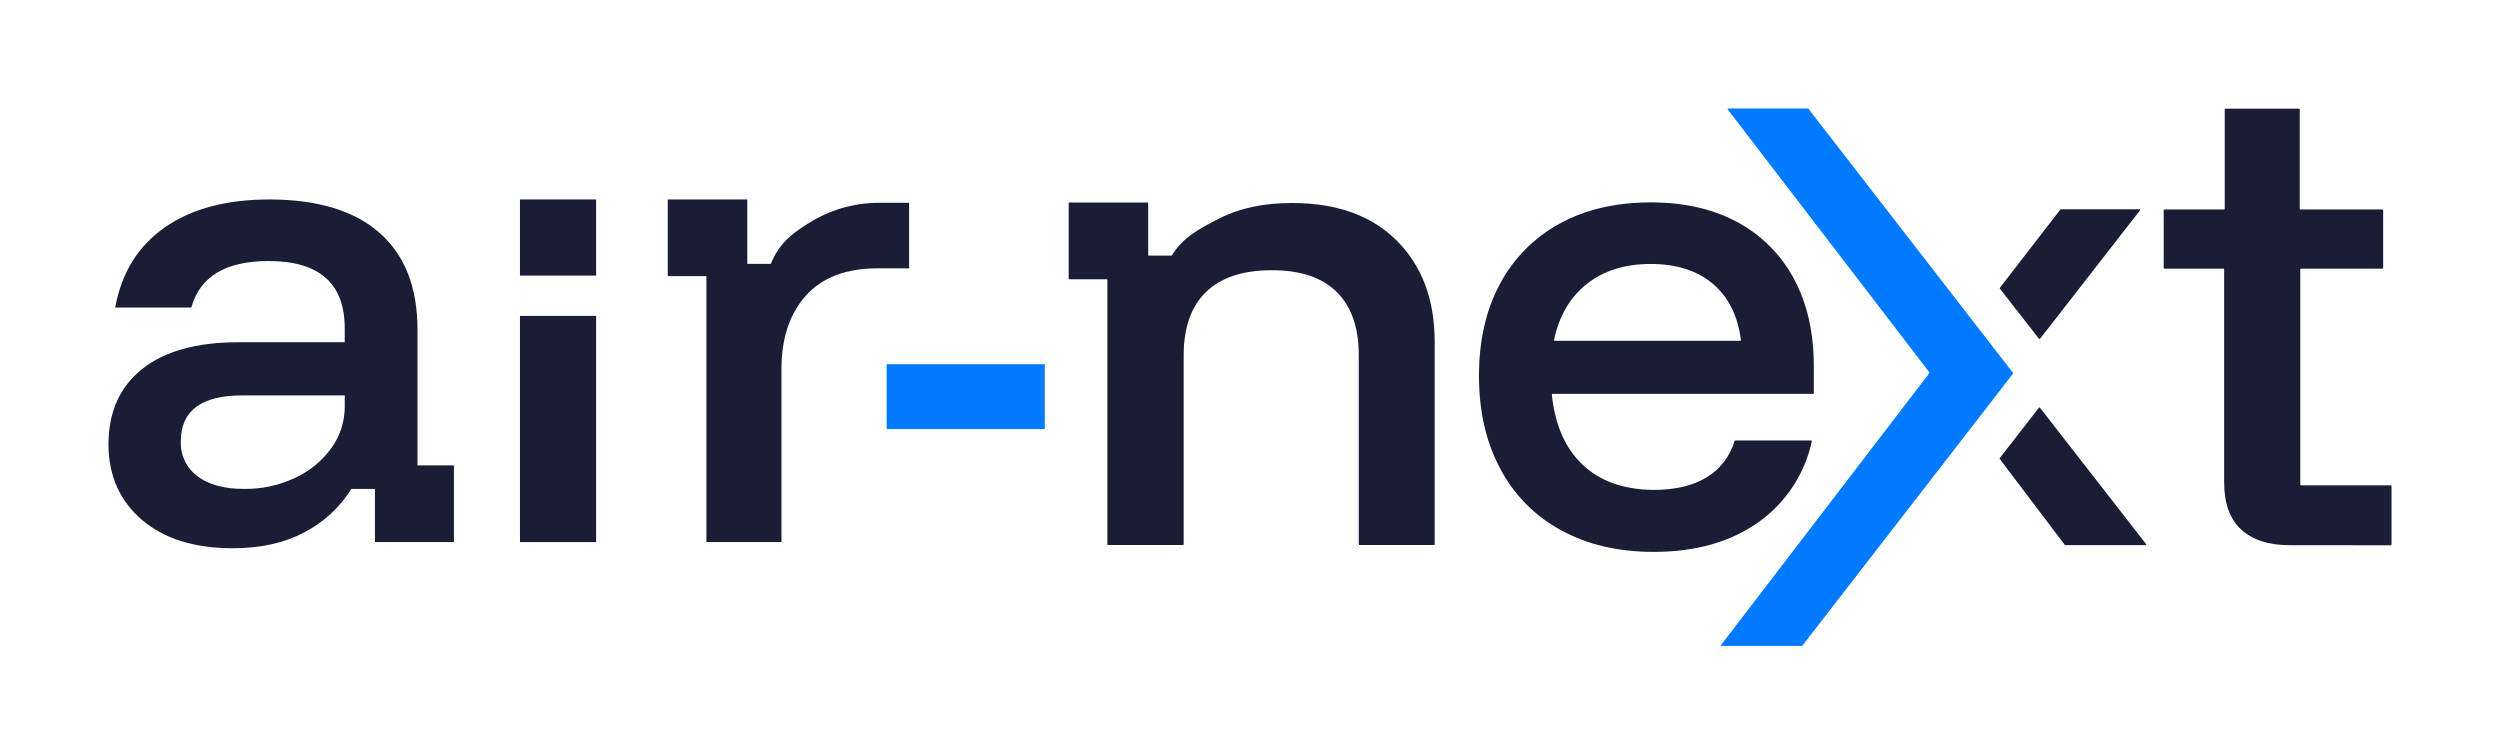
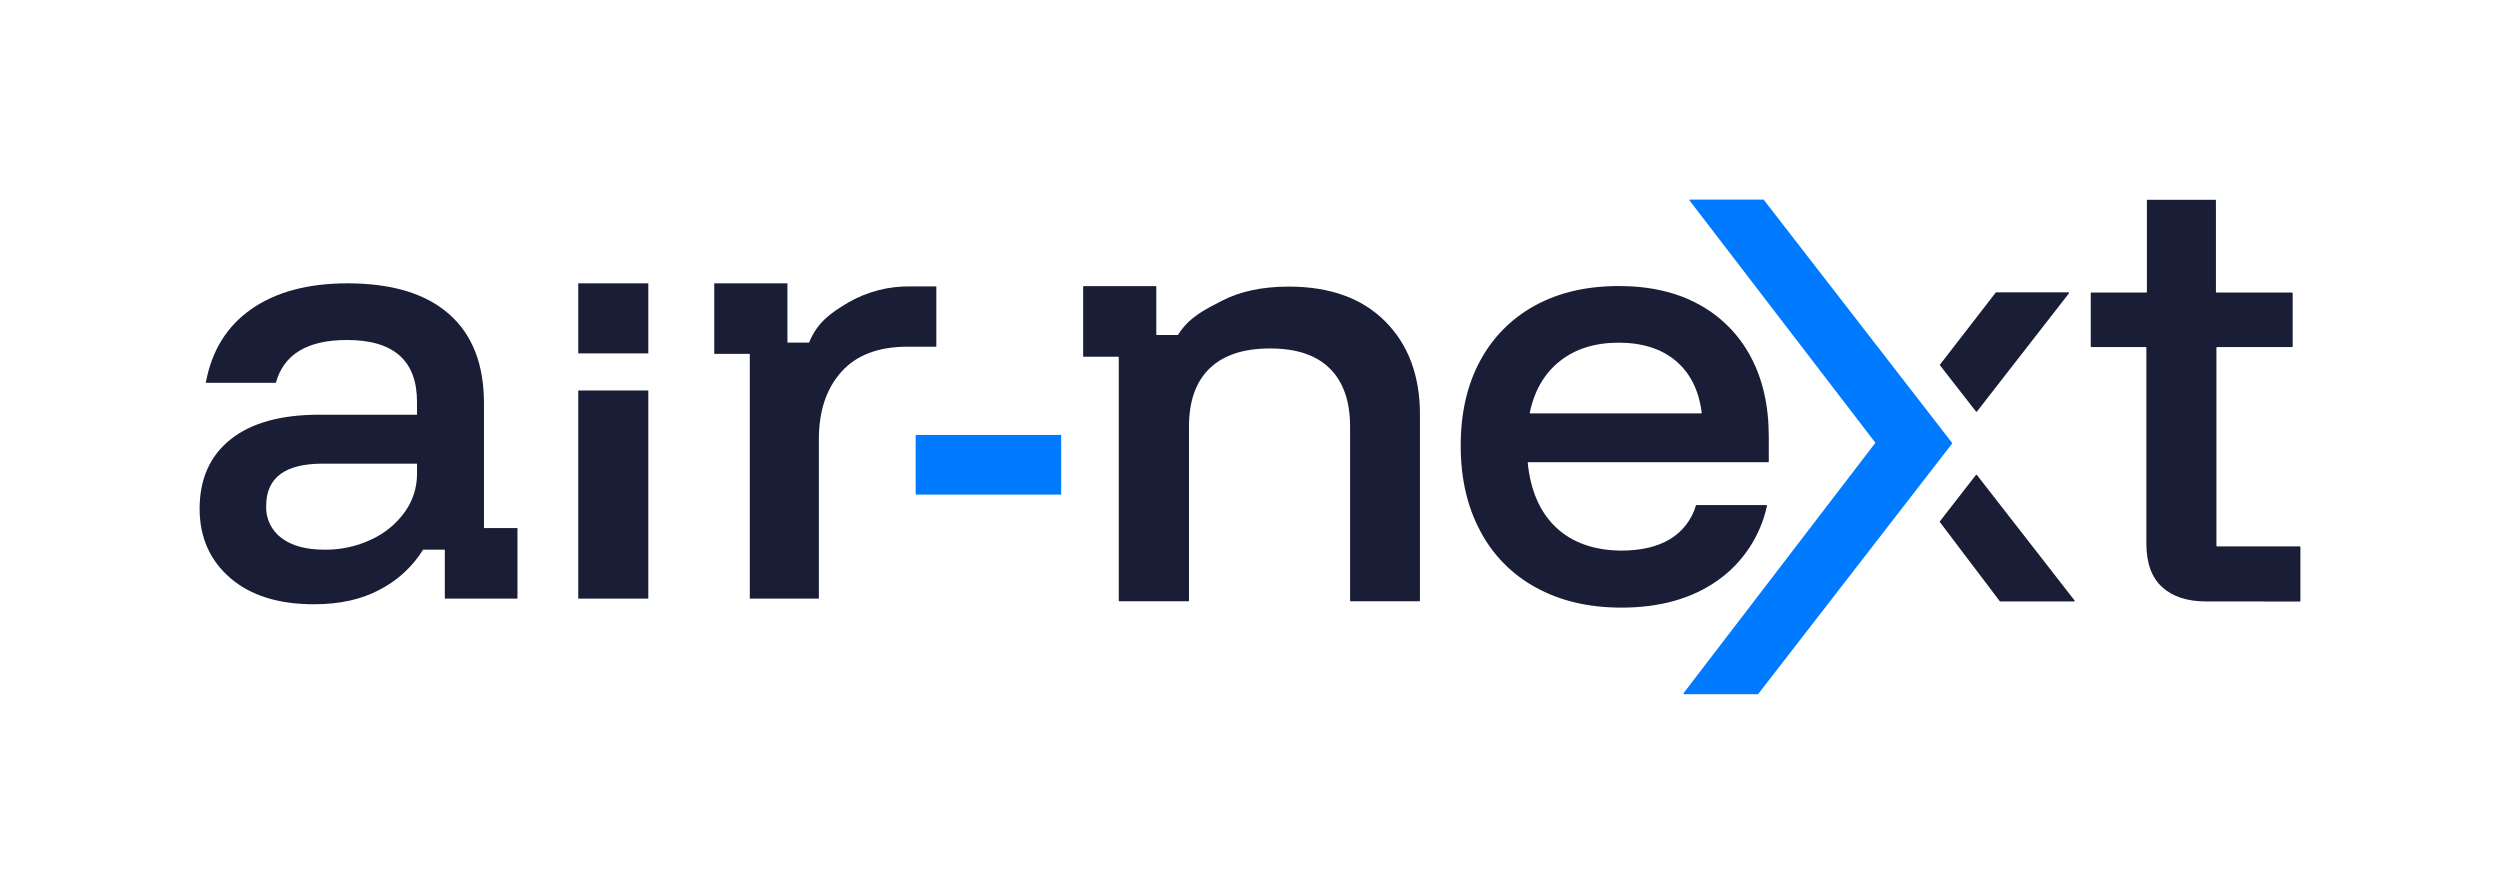
- <svg xmlns="http://www.w3.org/2000/svg" viewBox="119.22 149.49 691.49 208.67">
+ <svg xmlns="http://www.w3.org/2000/svg" viewBox="89.22 119.49 751.49 268.67">
  <defs>
    <style>.cls-2{fill:#1a1d36;}.cls-3{fill:#007AFF;}</style>
  </defs>
  <g id="Livello_2" data-name="Livello 2">
    <g id="Livello_1-2" data-name="Livello 1">
      <path class="cls-2" d="M183.6,301.13q-16,0-25.16-7.89t-9.22-20.75q0-13.49,9.29-20.91t26.64-7.43h29.42v-3.87q0-18.59-21.06-18.59-17.81,0-21.37,12.86H151.08q2.63-14.42,13.7-22.15t28.89-7.74q20,0,30.5,9.21t10.53,26.72v37.63h10.07v21.21H222.93V284.72h-6.46a.09.09,0,0,0-.07,0,33.24,33.24,0,0,1-13,12Q195.21,301.14,183.6,301.13Zm3.1-16.41a32,32,0,0,0,14.24-3.1,25.53,25.53,0,0,0,10-8.28,19.6,19.6,0,0,0,3.64-11.54v-2.94H186.23q-17,0-17,12.7a11.44,11.44,0,0,0,4.64,9.68Q178.49,284.72,186.7,284.72Z" />
      <rect class="cls-2" x="263.04" y="236.87" width="21.06" height="62.56" />
      <path class="cls-2" d="M314.61,299.43V225.87H303.92V204.66h22v17.81h6.51c2.47-6.09,6.42-8.88,11.84-12.08a36,36,0,0,1,18.66-4.8h7.75v18.12H362q-13.15,0-19.9,7.58t-6.73,20.29v47.85Z" />
      <rect class="cls-2" x="263.04" y="204.66" width="21.06" height="21.06" />
      <path class="cls-3" d="M619.28,179.49h-22a.19.19,0,0,0-.15.31l55.74,72.67a.17.17,0,0,1,0,.23l-57.58,75.15a.2.2,0,0,0,.15.31H617.6a.18.18,0,0,0,.15-.08L676,252.85a.21.21,0,0,0,0-.24l-56.55-73A.18.18,0,0,0,619.28,179.49Z" />
      <rect class="cls-3" x="364.47" y="250.23" width="43.73" height="17.93" />
      <path class="cls-2" d="M752.37,300.28q-8.5,0-13.24-4.33t-4.72-13.17V224a.19.19,0,0,0-.19-.19H717.88a.18.18,0,0,1-.19-.19v-16a.18.18,0,0,1,.19-.19h16.5a.2.2,0,0,0,.19-.19v-27.5a.19.19,0,0,1,.18-.19h20.38a.2.2,0,0,1,.19.19v27.5a.19.19,0,0,0,.19.19H778.2a.18.18,0,0,1,.19.19v16a.18.18,0,0,1-.19.19H755.66a.2.2,0,0,0-.19.19v59.55a.19.19,0,0,0,.19.19h24.86a.19.19,0,0,1,.19.19v16.19a.18.18,0,0,1-.19.19Z" />
      <path class="cls-2" d="M683.49,243.19l27.64-35.52a.18.18,0,0,0-.15-.3H689.27a.21.21,0,0,0-.15.07l-16.74,21.64a.19.19,0,0,0,0,.23l10.81,13.88A.19.19,0,0,0,683.49,243.19Z" />
      <path class="cls-2" d="M672.34,276.43l18,23.78a.21.21,0,0,0,.15.07h22.18a.18.18,0,0,0,.15-.3l-29.35-37.71a.19.19,0,0,0-.3,0L672.34,276.2A.19.19,0,0,0,672.34,276.43Z" />
      <path class="cls-2" d="M576.62,302.14q-14.72,0-25.63-6a40.87,40.87,0,0,1-16.8-17q-5.9-11-5.89-25.7T534.11,228a40.75,40.75,0,0,1,16.49-16.65q10.68-5.88,25.24-5.88,13.93,0,24,5.5a38.21,38.21,0,0,1,15.57,15.64q5.49,10.14,5.5,24.08v7.55a.19.19,0,0,1-.19.19H548.64a.19.19,0,0,0-.19.21q1.29,12.56,8.5,19.38T576.46,285q9,0,14.71-3.41A17.6,17.6,0,0,0,599,271.45a.19.19,0,0,1,.18-.13h21a.19.19,0,0,1,.18.24A37,37,0,0,1,605.5,294Q593.95,302.14,576.62,302.14Zm-27.33-58.38h51.27a.2.2,0,0,0,.19-.22Q599.46,233.48,593,228t-17.19-5.5q-10.68,0-17.65,5.5t-9.09,15.48A.2.2,0,0,0,549.29,243.76Z" />
      <path class="cls-2" d="M425.52,300.09V226.92a.18.18,0,0,0-.19-.19H415a.19.19,0,0,1-.19-.19V205.7a.19.19,0,0,1,.19-.19h21.61a.2.2,0,0,1,.19.19V220a.18.18,0,0,0,.19.19h6.21a.19.19,0,0,0,.16-.09c3.29-5.2,7.69-7.38,13.18-10.21s12.21-4.25,20.06-4.25q18.57,0,29,10.45t10.45,27.95v56a.18.18,0,0,1-.19.19H495.24a.19.19,0,0,1-.19-.19v-52.3q0-11.46-6.11-17.5t-18-6q-11.92,0-18.12,6t-6.2,17.5v52.3a.18.18,0,0,1-.19.19H425.71A.19.19,0,0,1,425.52,300.09Z" />
    </g>
  </g>
</svg>
